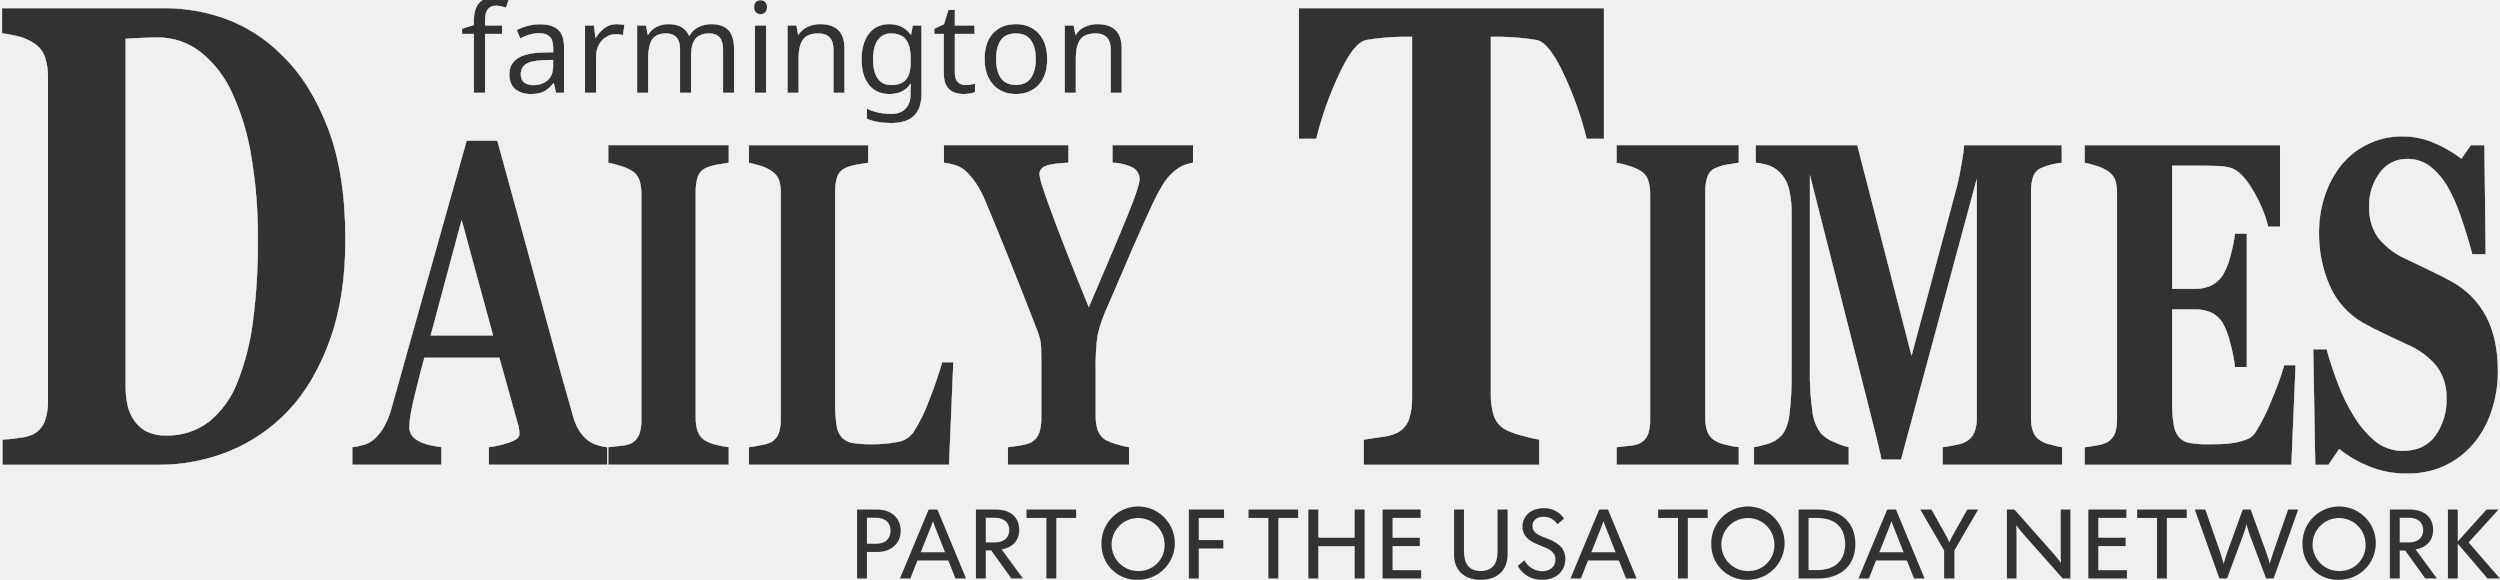
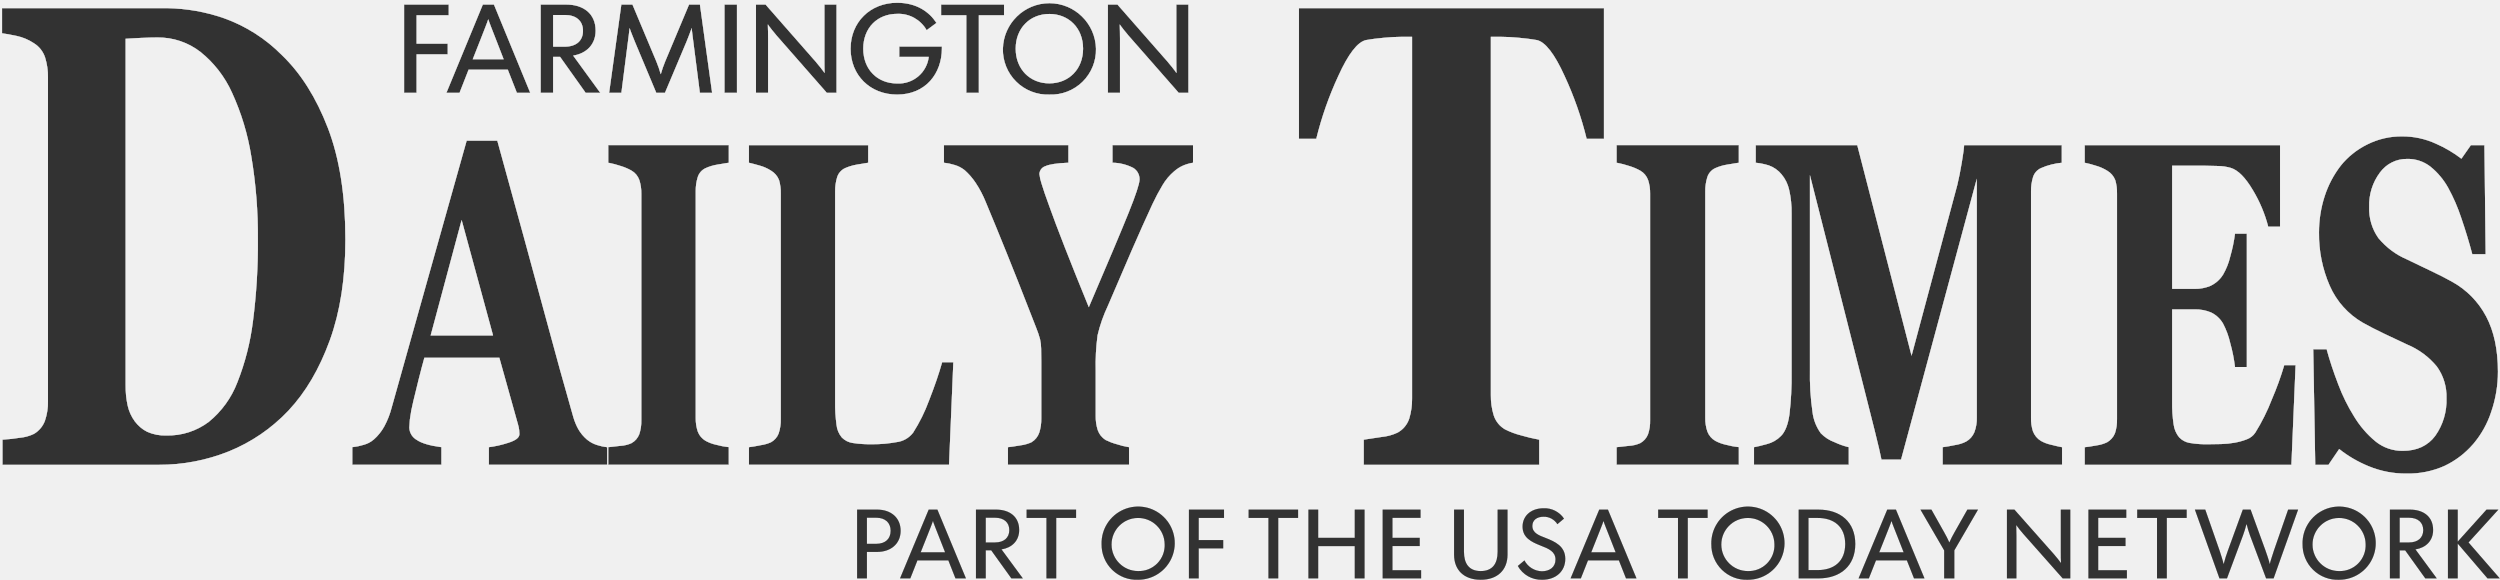
<svg xmlns="http://www.w3.org/2000/svg" width="720" height="167" viewBox="0 0 720 167">
  <defs>
    <style>
-       @font-face {
-         font-family: 'Futura Today';
-         src: url('../../fonts/FuturaToday/FuturaTodayNormal.otf');
-         font-weight: normal;
-       }
- 
      .cls-1 {
        filter: url(#filter);
      }

-       .cls-2, .cls-3 {
+       .cls-2 {
        fill: #fff;
      }

-       .cls-2, .cls-4 {
+       .cls-2, .cls-3 {
        fill-rule: evenodd;
      }

      .cls-3 {
-         font-size: 24px;
-         text-anchor: middle;
-         font-family: 'Futura Today';
-         text-transform: uppercase;
-       }
- 
-       .cls-4 {
        fill: #999;
      }
    </style>
    <filter id="filter" filterUnits="userSpaceOnUse">
      <feFlood result="flood" flood-color="#333" />
      <feComposite result="composite" operator="in" in2="SourceGraphic" />
      <feBlend result="blend" in2="SourceGraphic" />
    </filter>
  </defs>
  <g id="daily-times" class="cls-1">
    <path class="cls-2" d="M81.206,15.891q8.186,7.867,13.226,20.985t5.037,32.111q0,16.683-4.5,29.054T83.036,118.288a48.709,48.709,0,0,1-17.165,11.723,53.625,53.625,0,0,1-20.125,3.846H0.713v-7.234a47.994,47.994,0,0,0,5.04-.55,11.543,11.543,0,0,0,4.029-1.116,7.317,7.317,0,0,0,3.153-3.751,16.362,16.362,0,0,0,.884-5.7V22.275A18.505,18.505,0,0,0,13,16.581a7.626,7.626,0,0,0-3.214-4.122,14.568,14.568,0,0,0-5.069-2.133Q2.039,9.77.59,9.585V2.358H48.142a52.147,52.147,0,0,1,16.309,2.87A44.476,44.476,0,0,1,81.206,15.891ZM68.357,110.134a71.668,71.668,0,0,0,4.5-17.654A173.7,173.7,0,0,0,74.274,68.9a137.961,137.961,0,0,0-1.888-23.82,70.519,70.519,0,0,0-5.544-18.349,31.8,31.8,0,0,0-9.1-11.77A19.839,19.839,0,0,0,45.366,10.79q-2.2,0-5.008.137c-1.866.1-3.265,0.173-4.185,0.234v99.8a25.542,25.542,0,0,0,.6,5.885,12.043,12.043,0,0,0,2.044,4.492,10.022,10.022,0,0,0,3.558,3.015,12.308,12.308,0,0,0,5.515,1.068,19.528,19.528,0,0,0,12.215-3.9A27.15,27.15,0,0,0,68.357,110.134Zm106.517,23.719H140.795v-5.061a29.586,29.586,0,0,0,5.587-1.266q3.213-1,3.214-2.493a10.316,10.316,0,0,0-.068-1.173,10.953,10.953,0,0,0-.377-1.751l-5.338-19.072h-21.6q-0.75,2.67-1.645,6.23t-1.555,6.36a45.425,45.425,0,0,0-.985,5.255c-0.1,1.079-.152,1.838-0.152,2.266a4.222,4.222,0,0,0,2.134,3.54q2.136,1.461,7.113,2.1v5.061H101.469v-5.061a16.459,16.459,0,0,0,3.283-.68,7.328,7.328,0,0,0,2.888-1.522,13.957,13.957,0,0,0,3.065-3.827,23.906,23.906,0,0,0,2.1-5.385q5.115-18.22,10.247-36.521T134.4,40.516h8.819q8.637,31.262,13.534,49.427t8.335,30.1a16.968,16.968,0,0,0,1.452,3.54,11.37,11.37,0,0,0,2.512,3.014,8.42,8.42,0,0,0,2.862,1.558,14.693,14.693,0,0,0,2.953.647v5.054h0ZM142.005,96.62L132.95,63.347,124.025,96.62h17.98Zm67.876,37.233h-34.7v-5.061c0.8-.083,1.964-0.216,3.507-0.389a8.731,8.731,0,0,0,3.193-.777,5.006,5.006,0,0,0,2.228-2.564,11.736,11.736,0,0,0,.6-4.054V55.757a12.041,12.041,0,0,0-.576-3.9,5.066,5.066,0,0,0-2.25-2.723,15.415,15.415,0,0,0-3.127-1.334,26.566,26.566,0,0,0-3.573-.939V41.8h34.7v5.061q-1.326.194-3.309,0.547a13.439,13.439,0,0,0-3.348,1.007,4.283,4.283,0,0,0-2.293,2.63,13.162,13.162,0,0,0-.576,4.054v65.19a11.921,11.921,0,0,0,.594,3.989,5.205,5.205,0,0,0,2.272,2.691,11.382,11.382,0,0,0,3.065,1.133,22.4,22.4,0,0,0,3.591.68v5.068h0Zm64.672-29.51-1.236,29.51H215.7v-5.061c1.032-.126,2.235-0.335,3.616-0.619a10.186,10.186,0,0,0,2.732-.809,4.832,4.832,0,0,0,2.207-2.529,12,12,0,0,0,.612-4.151V55.757a12.856,12.856,0,0,0-.486-3.863,5.406,5.406,0,0,0-2.337-2.755,11.636,11.636,0,0,0-3.286-1.46q-1.914-.55-3.066-0.809V41.808h34.347v5.061c-0.945.13-2.05,0.313-3.326,0.547a14.252,14.252,0,0,0-3.333,1.007,4.293,4.293,0,0,0-2.294,2.63,13.415,13.415,0,0,0-.569,4.054v60.521a44.162,44.162,0,0,0,.4,6.744,6.573,6.573,0,0,0,1.54,3.633,5.486,5.486,0,0,0,3.2,1.59,34.95,34.95,0,0,0,5.664.356,38.1,38.1,0,0,0,6.859-.611,7.086,7.086,0,0,0,4.779-2.7,48.319,48.319,0,0,0,4.609-9.306q2.36-6,3.772-10.992h3.218Zm69.039-57.478a11.968,11.968,0,0,0-2.906.842,10.016,10.016,0,0,0-2.508,1.619,15.565,15.565,0,0,0-3.366,3.989,59.412,59.412,0,0,0-2.88,5.417q-2.865,6.173-6.008,13.4t-6.845,15.924a42.745,42.745,0,0,0-2.975,8.468,64.228,64.228,0,0,0-.551,10.219v13.032a12.741,12.741,0,0,0,.594,4.086,5.46,5.46,0,0,0,2.272,2.856,16.635,16.635,0,0,0,3.175,1.2,21.46,21.46,0,0,0,3.569.874v5.061H290.29v-5.061q1.234-.124,3.548-0.518a11.011,11.011,0,0,0,3.242-.91,5.248,5.248,0,0,0,2.225-2.756,12.834,12.834,0,0,0,.595-4.187V104.206c0-1.428-.015-2.68-0.044-3.763a13.34,13.34,0,0,0-.311-2.723,27.262,27.262,0,0,0-1.059-3.151c-0.5-1.273-1.145-2.921-1.942-4.964q-3.4-8.752-6.566-16.6t-6.04-14.723a30.988,30.988,0,0,0-3.022-5.741A18.85,18.85,0,0,0,277.807,49a8.4,8.4,0,0,0-2.884-1.489,15.424,15.424,0,0,0-3.066-.647V41.8H307.7v5.061q-4.918.194-6.638,1a2.494,2.494,0,0,0-1.718,2.237,12.928,12.928,0,0,0,.645,2.856q0.63,2.142,2.269,6.608,1.494,4.214,4.38,11.608t6.939,17.3q8.372-19.511,11.487-27.251t3.127-9.5a3.77,3.77,0,0,0-1.837-3.374,13.547,13.547,0,0,0-5.957-1.489V41.8h23.187v5.065h0.007Zm118.347-6.888h-4.982a98.766,98.766,0,0,0-6.341-18.068q-4.365-9.631-8.062-10.381-2.044-.361-5.037-0.647c-2-.18-3.718-0.277-5.163-0.277h-2.993V113.742a18.992,18.992,0,0,0,.829,5.885,7.258,7.258,0,0,0,3.258,4.032,22.426,22.426,0,0,0,4.569,1.716,49.9,49.9,0,0,0,5.272,1.248v7.234H392.76v-7.234c1.231-.18,2.967-0.446,5.2-0.784a13.589,13.589,0,0,0,4.565-1.256,7.169,7.169,0,0,0,3.323-3.978,18.964,18.964,0,0,0,.83-5.928V10.6h-2.993c-1.45,0-3.167.094-5.167,0.277s-3.675.406-5.03,0.647q-3.707.745-8.066,10.381a99.067,99.067,0,0,0-6.341,18.068H374.1V2.358h87.834V39.977h0Zm38.834,93.876H465.581v-5.061c0.805-.083,1.99-0.216,3.558-0.389a9.051,9.051,0,0,0,3.244-.777,4.977,4.977,0,0,0,2.253-2.564,11.556,11.556,0,0,0,.6-4.054V55.757a11.957,11.957,0,0,0-.579-3.9,5.1,5.1,0,0,0-2.279-2.723,15.943,15.943,0,0,0-3.175-1.334,27.305,27.305,0,0,0-3.623-.939V41.8h35.191v5.061q-1.343.194-3.351,0.547a13.682,13.682,0,0,0-3.4,1.007,4.3,4.3,0,0,0-2.323,2.63,13.065,13.065,0,0,0-.583,4.054v65.19a11.559,11.559,0,0,0,.605,3.989,5.214,5.214,0,0,0,2.3,2.691,11.713,11.713,0,0,0,3.109,1.133,22.948,22.948,0,0,0,3.645.68v5.068h-0.007Zm93.1,0H559.488v-5.061c1.011-.126,2.258-0.342,3.729-0.648a9.9,9.9,0,0,0,3.022-.974,5.573,5.573,0,0,0,2.369-2.659,11.065,11.065,0,0,0,.714-4.277V51.469L547.5,132.364h-5.635q-0.4-2.142-1.989-8.5t-2.57-10.176L521.256,50.433v55.989a75,75,0,0,0,.74,12.223,12.973,12.973,0,0,0,2.391,6.129,10.506,10.506,0,0,0,4,2.593,20.965,20.965,0,0,0,4.048,1.425v5.061H505.157v-5.061q1.125-.189,3.645-0.874a8.731,8.731,0,0,0,4.138-2.367c1.189-1.212,2-3.248,2.414-6.126a91.7,91.7,0,0,0,.626-12.3v-45.6a28.177,28.177,0,0,0-.713-6.906,10.47,10.47,0,0,0-2.149-4.374,8.4,8.4,0,0,0-3.667-2.6,19.069,19.069,0,0,0-3.8-.777V41.808h29.235l15.643,60.651,13.186-49.226q0.668-2.725,1.293-6.493c0.417-2.5.638-4.151,0.674-4.932h28.1v5.061a19.772,19.772,0,0,0-2.993.521,17.112,17.112,0,0,0-3,1.036,4.2,4.2,0,0,0-2.3,2.658,13.6,13.6,0,0,0-.562,4.029V120.3a11.917,11.917,0,0,0,.562,3.928,5.552,5.552,0,0,0,2.3,2.755,10.286,10.286,0,0,0,2.931,1.1c1.355,0.349,2.41.587,3.152,0.713v5.05h-0.01Zm62.781-68.567h-3.4a39.71,39.71,0,0,0-4.468-10.6q-3.18-5.363-6.309-6.331a13.879,13.879,0,0,0-3.732-.55c-1.594-.061-2.917-0.093-3.96-0.093h-9.211V83.2H632.1a11.472,11.472,0,0,0,4.471-.849,8.621,8.621,0,0,0,3.667-3.241,19.219,19.219,0,0,0,2.084-5.255,43.2,43.2,0,0,0,1.358-6.55h3.4v38.4h-3.4a44.653,44.653,0,0,0-1.358-6.845,22.757,22.757,0,0,0-2.084-5.673,7.983,7.983,0,0,0-3.486-3.216A11.53,11.53,0,0,0,632.1,89.1h-6.526v26.532a40.108,40.108,0,0,0,.424,6.582,7.373,7.373,0,0,0,1.587,3.727,5.445,5.445,0,0,0,3.065,1.629,28.71,28.71,0,0,0,5.3.382q1.56,0,3.758-.061a25.285,25.285,0,0,0,3.844-.389,18.1,18.1,0,0,0,3.511-.975,5.035,5.035,0,0,0,2.435-1.885,57,57,0,0,0,4.83-9.694,87.154,87.154,0,0,0,3.537-9.766h3.261l-1.207,28.676H600.4V128.8c0.834-.083,1.971-0.255,3.4-0.518a10.124,10.124,0,0,0,3.04-.91,5.164,5.164,0,0,0,2.283-2.626,12.146,12.146,0,0,0,.58-4.054V55.757a12.694,12.694,0,0,0-.5-3.863,5.4,5.4,0,0,0-2.369-2.755,12.665,12.665,0,0,0-3.265-1.428,27.908,27.908,0,0,0-3.174-.842V41.808h56.255V65.286h0Zm36.394,71.1a27.9,27.9,0,0,1-10.845-2.1,34.684,34.684,0,0,1-8.519-4.968l-3.087,4.544h-3.8l-0.579-33.277h3.848q1.293,4.748,3.308,10.011a51.959,51.959,0,0,0,4.649,9.424,28.208,28.208,0,0,0,6.106,7.086,12.164,12.164,0,0,0,7.895,2.734q6.077,0,9.323-4.313a17.622,17.622,0,0,0,3.244-10.877,14.691,14.691,0,0,0-2.754-9.061,21.865,21.865,0,0,0-8.516-6.338q-3.755-1.754-6.91-3.255t-5.924-3.061a22.765,22.765,0,0,1-9.5-10.586,37.014,37.014,0,0,1-3.109-15.4,33.588,33.588,0,0,1,1.6-10.359,28.947,28.947,0,0,1,4.7-8.932,22.6,22.6,0,0,1,7.559-6.036,21.772,21.772,0,0,1,10.019-2.342,23.1,23.1,0,0,1,9.881,2.144,35.235,35.235,0,0,1,7.247,4.284l2.725-3.9h3.9l0.355,31.4h-3.845q-1.342-5.077-3.152-10.374a51.224,51.224,0,0,0-3.823-8.806,20.749,20.749,0,0,0-5.055-6.018,10.556,10.556,0,0,0-6.707-2.245,9.533,9.533,0,0,0-7.892,3.968,15.549,15.549,0,0,0-3.065,9.809,14.563,14.563,0,0,0,2.659,9.036,21.9,21.9,0,0,0,8.3,6.173q3.311,1.629,6.754,3.245t6.124,3.122a24.391,24.391,0,0,1,9.86,10.036q3.375,6.4,3.377,15.878a35.291,35.291,0,0,1-1.924,11.564,27.356,27.356,0,0,1-5.189,9.288,25.019,25.019,0,0,1-8.273,6.3A25.591,25.591,0,0,1,693.047,136.385Z" />
-     <text id="farmington" class="cls-3" transform="translate(229.263 26.731) scale(1.513 1.509)">
-       <tspan x="0">farmington</tspan>
-     </text>
-     <path id="USAT_Network" data-name="USAT Network" class="cls-4" d="M246.843,146.762h5.771c4.058,0,6.773,2.4,6.773,6.1s-2.771,6.095-6.773,6.095h-2.943v7.623h-2.828V146.762Zm5.486,9.856c2.715,0,4.171-1.5,4.171-3.756,0-2.233-1.456-3.756-4.171-3.756h-2.658v7.512h2.658Zm15.13-9.856h2.515L278.2,166.58h-3.031l-2.054-5.192h-8.886l-2.057,5.192H259.2S266.457,149.193,267.459,146.762Zm4.713,12.281-1.914-4.881c-0.284-.736-1.515-3.787-1.543-4.041h-0.057c-0.028.254-1.227,3.218-1.543,4.041l-1.941,4.881h7Zm8.9-12.281h5.8c3.741,0,6.657,1.924,6.657,5.872,0,3.081-2.058,5.11-5.085,5.593l6.144,8.353h-3.317l-5.8-8.075H283.9v8.075h-2.829V146.762Zm5.487,9.46c2.627,0,4.114-1.386,4.114-3.557s-1.487-3.559-4.114-3.559H283.9v7.116h2.658Zm14.814-7.06h-5.715v-2.4h14.257v2.4H304.2V166.58h-2.827V149.162Zm15.875,7.512a10.545,10.545,0,1,1,10.543,10.3A10.112,10.112,0,0,1,317.249,156.674Zm18.171,0a7.645,7.645,0,1,0-7.656,7.79A7.425,7.425,0,0,0,335.42,156.674Zm6.985-9.912H352.52v2.4h-7.287v6.38h7.058v2.4h-7.058v8.638h-2.828V146.762Zm22.905,2.4H359.6v-2.4h14.256v2.4h-5.714V166.58H365.31V149.162Zm11.511-2.4h2.827v8.13h10.515v-8.13h2.831V166.58h-2.831v-9.288H379.648v9.288h-2.827V146.762Zm21.383,0h10.915v2.376h-8.087v5.754h7.856v2.376h-7.856v6.942h8.257v2.37H398.2V146.762Zm20.566,12.987V146.762h2.856V158.9c0,3.447,1.487,5.563,4.828,5.563,3.372,0,4.86-2.116,4.86-5.563V146.762h2.856v12.987c0,4.35-2.828,7.227-7.716,7.227C421.541,166.976,418.77,164.1,418.77,159.749ZM437.122,163l1.917-1.609a5.812,5.812,0,0,0,5.028,3.131c2.2,0,3.914-1.182,3.914-3.359,0-2.34-1.972-3.131-4.43-4.09-2.514-.99-5.057-2.234-5.057-5.4,0-3.13,2.458-5.3,6.059-5.3a6.745,6.745,0,0,1,5.887,2.989l-1.917,1.608a4.567,4.567,0,0,0-3.97-2.147c-1.945,0-3.229.99-3.229,2.655,0,2.06,2,2.741,3.742,3.415,2.828,1.1,5.743,2.431,5.743,6.069,0,3.447-2.571,6.015-6.685,6.015A7.8,7.8,0,0,1,437.122,163Zm23.454-16.235h2.513l8.229,19.818h-3.03l-2.054-5.192h-8.887l-2.058,5.192h-2.971S459.573,149.193,460.576,146.762Zm4.712,12.281-1.913-4.881c-0.286-.736-1.516-3.787-1.544-4.041h-0.056c-0.028.254-1.228,3.218-1.544,4.041l-1.942,4.881h7Zm17.97-9.881h-5.714v-2.4H491.8v2.4h-5.714V166.58h-2.828V149.162Zm9.6,7.512a10.546,10.546,0,1,1,10.544,10.3A10.112,10.112,0,0,1,492.861,156.674Zm18.171,0a7.645,7.645,0,1,0-7.656,7.79A7.424,7.424,0,0,0,511.032,156.674Zm6.986-9.912H523.7c6.4,0,10.628,3.613,10.628,9.912,0,6.267-4.258,9.906-10.628,9.906h-5.686V146.762Zm2.827,17.417h2.63c4.685,0,7.941-2.45,7.941-7.5s-3.256-7.512-7.941-7.512h-2.63v15.017Zm22.677-17.417h2.514l8.229,19.818h-3.031l-2.054-5.192h-8.887l-2.057,5.192h-2.971S542.52,149.193,543.522,146.762Zm4.713,12.281-1.914-4.881c-0.285-.736-1.515-3.787-1.544-4.041h-0.056c-0.028.254-1.227,3.218-1.544,4.041l-1.941,4.881h7Zm11.679-.538-6.83-11.743h3.173l3.714,6.608a29.268,29.268,0,0,1,1.427,2.821h0.028a29.787,29.787,0,0,1,1.432-2.821l3.741-6.608h3.084l-6.825,11.743v8.075h-2.944v-8.075Zm18.08-11.743h2.17l11.372,12.845c0.342,0.371,1.829,2.2,1.973,2.487l0.056-.031c-0.056-.279-0.056-2.568-0.056-3.075V146.762h2.743V166.58h-2.2l-11.373-12.845c-0.341-.365-1.829-2.2-1.969-2.481l-0.028.024c0.028,0.285.055,2.575,0.055,3.081V166.58h-2.742V146.762Zm23.468,0h10.912v2.376H604.29v5.754h7.859v2.376H604.29v6.942h8.257v2.37H601.462V146.762Zm19.761,2.4h-5.714v-2.4h14.257v2.4h-5.715V166.58h-2.828V149.162Zm10.9-2.4h3l4.115,11.774c0.144,0.452,1.114,3.385,1.142,3.836h0.06a39.282,39.282,0,0,1,1.2-3.836l4.287-11.774h2.257l4.284,11.774c0.172,0.452,1.171,3.385,1.2,3.836h0.056c0.057-.451,1.027-3.384,1.171-3.836l4.086-11.774h2.884l-7.058,19.818h-2.17l-4.627-12.362a32.406,32.406,0,0,1-.974-3.218h-0.057a33.1,33.1,0,0,1-1,3.218l-4.6,12.362h-2.174Zm31.009,9.912a10.546,10.546,0,1,1,10.543,10.3A10.112,10.112,0,0,1,663.132,156.674Zm18.171,0a7.645,7.645,0,1,0-7.656,7.79A7.424,7.424,0,0,0,681.3,156.674Zm6.985-9.912h5.8c3.746,0,6.657,1.924,6.657,5.872,0,3.081-2.057,5.11-5.085,5.593l6.144,8.353h-3.316l-5.8-8.075h-1.572v8.075h-2.828V146.762Zm5.487,9.46c2.627,0,4.114-1.386,4.114-3.557s-1.487-3.559-4.114-3.559h-2.659v7.116h2.659Zm11.231-9.46h2.828v9.206l8.285-9.206h3.429l-8.6,9.46,9,10.358h-3.541l-8.573-10.018V166.58h-2.828V146.762Z" />
+     <path id="farmington" class="cls-2" d="M116.381,26.731h3.594V15.649h8.967V12.571h-8.967V4.387h9.258V1.309H116.381V26.731Zm12.185,0h3.776l2.614-6.663h11.291l2.614,6.663h3.848L142.253,1.309h-3.195C137.788,4.423,128.566,26.731,128.566,26.731Zm7.588-9.669,2.469-6.265c0.4-1.05,1.924-4.853,1.96-5.179h0.073c0.036,0.326,1.6,4.237,1.96,5.179l2.433,6.265h-8.9Zm19.554,9.669H159.3V16.374h2l7.37,10.357h4.212l-7.806-10.719c3.849-.616,6.463-3.223,6.463-7.17,0-5.07-3.7-7.532-8.46-7.532h-7.37V26.731ZM159.3,13.44V4.314h3.376c3.34,0,5.228,1.774,5.228,4.563s-1.888,4.563-5.228,4.563H159.3Zm16.13,13.29h3.521l1.852-14.449c0.072-.543.472-3.549,0.508-4.165h0.036c0.073,0.4,1.2,3.151,1.453,3.8l6.208,14.811h2.5l6.245-14.811c0.254-.616,1.343-3.4,1.415-3.8h0.037c0.036,0.616.435,3.621,0.508,4.165l1.852,14.449h3.521L201.573,1.309H198.45l-6.9,16.441a31.6,31.6,0,0,0-1.234,3.585h-0.036a31.788,31.788,0,0,0-1.235-3.585l-6.9-16.441h-3.195Zm33.217,0h3.594V1.309H208.65V26.731Zm9.075,0h3.486V11.05c0-.652-0.037-3.585-0.073-3.947l0.036-.036c0.182,0.362,2.07,2.716,2.5,3.187l14.45,16.477h2.8V1.309h-3.485v15.68c0,0.652,0,3.585.073,3.947l-0.073.036c-0.181-.362-2.069-2.716-2.5-3.187L220.484,1.309h-2.759V26.731Zm40.648,0.507c8.169,0,12.888-6.012,12.888-13.29V13.4H258.99v2.97h8.5a8.728,8.728,0,0,1-9.113,7.677c-5.664,0-9.766-4.02-9.766-10.031s4.1-10.031,9.766-10.031a9.326,9.326,0,0,1,8.5,4.708L269.7,6.6C267.631,3.409,263.964.8,258.373,0.8c-7.77,0-13.4,5.613-13.4,13.218C244.976,21.661,250.567,27.238,258.373,27.238Zm19.929-.507H281.9V4.387h7.261V1.309H271.041V4.387H278.3V26.731Zm23.936,0.507a12.915,12.915,0,0,0,13.4-13.218,13.4,13.4,0,0,0-26.793,0A12.914,12.914,0,0,0,302.238,27.238ZM302.2,24.015c-5.555,0-9.693-4.092-9.693-10s4.138-9.995,9.693-9.995c5.628,0,9.73,4.092,9.73,9.995S307.83,24.015,302.2,24.015Zm16.868,2.716h3.485V11.05c0-.652-0.036-3.585-0.073-3.947l0.037-.036c0.181,0.362,2.069,2.716,2.5,3.187l14.449,16.477h2.8V1.309h-3.485v15.68c0,0.652,0,3.585.072,3.947l-0.072.036c-0.182-.362-2.07-2.716-2.5-3.187L321.829,1.309H319.07V26.731Z" />
+     <path id="USAT_Network" data-name="USAT Network" class="cls-3" d="M246.843,146.762h5.771c4.058,0,6.773,2.4,6.773,6.1s-2.771,6.095-6.773,6.095h-2.943v7.623h-2.828V146.762Zm5.486,9.856c2.715,0,4.171-1.5,4.171-3.756,0-2.233-1.456-3.756-4.171-3.756h-2.658v7.512h2.658Zm15.13-9.856h2.515L278.2,166.58h-3.031l-2.054-5.192h-8.886l-2.057,5.192H259.2S266.457,149.193,267.459,146.762Zm4.713,12.281-1.914-4.881c-0.284-.736-1.515-3.787-1.543-4.041h-0.057c-0.028.254-1.227,3.218-1.543,4.041l-1.941,4.881h7Zm8.9-12.281h5.8c3.741,0,6.657,1.924,6.657,5.872,0,3.081-2.058,5.11-5.085,5.593l6.144,8.353h-3.317l-5.8-8.075H283.9v8.075h-2.829V146.762Zm5.487,9.46c2.627,0,4.114-1.386,4.114-3.557s-1.487-3.559-4.114-3.559H283.9v7.116h2.658Zm14.814-7.06h-5.715v-2.4h14.257v2.4H304.2V166.58h-2.827V149.162Zm15.875,7.512a10.545,10.545,0,1,1,10.543,10.3A10.112,10.112,0,0,1,317.249,156.674Zm18.171,0a7.645,7.645,0,1,0-7.656,7.79A7.425,7.425,0,0,0,335.42,156.674Zm6.985-9.912H352.52v2.4h-7.287v6.38h7.058v2.4h-7.058v8.638h-2.828V146.762Zm22.905,2.4H359.6v-2.4h14.256v2.4h-5.714V166.58H365.31V149.162Zm11.511-2.4h2.827v8.13h10.515v-8.13h2.831V166.58h-2.831v-9.288H379.648v9.288h-2.827V146.762Zm21.383,0h10.915v2.376h-8.087v5.754h7.856v2.376h-7.856v6.942h8.257v2.37H398.2V146.762Zm20.566,12.987V146.762h2.856V158.9c0,3.447,1.487,5.563,4.828,5.563,3.372,0,4.86-2.116,4.86-5.563V146.762h2.856v12.987c0,4.35-2.828,7.227-7.716,7.227C421.541,166.976,418.77,164.1,418.77,159.749ZM437.122,163l1.917-1.609a5.812,5.812,0,0,0,5.028,3.131c2.2,0,3.914-1.182,3.914-3.359,0-2.34-1.972-3.131-4.43-4.09-2.514-.99-5.057-2.234-5.057-5.4,0-3.13,2.458-5.3,6.059-5.3a6.745,6.745,0,0,1,5.887,2.989l-1.917,1.608a4.567,4.567,0,0,0-3.97-2.147c-1.945,0-3.229.99-3.229,2.655,0,2.06,2,2.741,3.742,3.415,2.828,1.1,5.743,2.431,5.743,6.069,0,3.447-2.571,6.015-6.685,6.015A7.8,7.8,0,0,1,437.122,163Zm23.454-16.235h2.513l8.229,19.818h-3.03l-2.054-5.192h-8.887l-2.058,5.192h-2.971S459.573,149.193,460.576,146.762Zm4.712,12.281-1.913-4.881c-0.286-.736-1.516-3.787-1.544-4.041h-0.056c-0.028.254-1.228,3.218-1.544,4.041l-1.942,4.881h7Zm17.97-9.881h-5.714v-2.4H491.8v2.4h-5.714V166.58h-2.828V149.162Zm9.6,7.512a10.546,10.546,0,1,1,10.544,10.3A10.112,10.112,0,0,1,492.861,156.674Zm18.171,0a7.645,7.645,0,1,0-7.656,7.79A7.424,7.424,0,0,0,511.032,156.674Zm6.986-9.912H523.7c6.4,0,10.628,3.613,10.628,9.912,0,6.267-4.258,9.906-10.628,9.906h-5.686V146.762Zm2.827,17.417h2.63c4.685,0,7.941-2.45,7.941-7.5s-3.256-7.512-7.941-7.512h-2.63v15.017Zm22.677-17.417h2.514l8.229,19.818h-3.031l-2.054-5.192h-8.887l-2.057,5.192h-2.971S542.52,149.193,543.522,146.762Zm4.713,12.281-1.914-4.881c-0.285-.736-1.515-3.787-1.544-4.041h-0.056c-0.028.254-1.227,3.218-1.544,4.041l-1.941,4.881h7Zm11.679-.538-6.83-11.743h3.173l3.714,6.608a29.268,29.268,0,0,1,1.427,2.821h0.028a29.787,29.787,0,0,1,1.432-2.821l3.741-6.608h3.084l-6.825,11.743v8.075h-2.944v-8.075Zm18.08-11.743h2.17l11.372,12.845c0.342,0.371,1.829,2.2,1.973,2.487l0.056-.031c-0.056-.279-0.056-2.568-0.056-3.075V146.762h2.743V166.58h-2.2l-11.373-12.845c-0.341-.365-1.829-2.2-1.969-2.481l-0.028.024c0.028,0.285.055,2.575,0.055,3.081V166.58h-2.742V146.762Zm23.468,0h10.912v2.376H604.29v5.754h7.859v2.376H604.29v6.942h8.257v2.37H601.462V146.762Zm19.761,2.4h-5.714v-2.4h14.257v2.4h-5.715V166.58h-2.828V149.162Zm10.9-2.4h3l4.115,11.774c0.144,0.452,1.114,3.385,1.142,3.836h0.06a39.282,39.282,0,0,1,1.2-3.836l4.287-11.774h2.257l4.284,11.774c0.172,0.452,1.171,3.385,1.2,3.836h0.056c0.057-.451,1.027-3.384,1.171-3.836l4.086-11.774h2.884l-7.058,19.818h-2.17l-4.627-12.362a32.406,32.406,0,0,1-.974-3.218h-0.057a33.1,33.1,0,0,1-1,3.218l-4.6,12.362h-2.174Zm31.009,9.912a10.546,10.546,0,1,1,10.543,10.3A10.112,10.112,0,0,1,663.132,156.674Zm18.171,0a7.645,7.645,0,1,0-7.656,7.79A7.424,7.424,0,0,0,681.3,156.674Zm6.985-9.912h5.8c3.746,0,6.657,1.924,6.657,5.872,0,3.081-2.057,5.11-5.085,5.593l6.144,8.353h-3.316l-5.8-8.075h-1.572v8.075h-2.828V146.762Zm5.487,9.46c2.627,0,4.114-1.386,4.114-3.557s-1.487-3.559-4.114-3.559h-2.659v7.116h2.659Zm11.231-9.46h2.828v9.206l8.285-9.206h3.429l-8.6,9.46,9,10.358h-3.541l-8.573-10.018V166.58h-2.828V146.762Z" />
  </g>
</svg>
